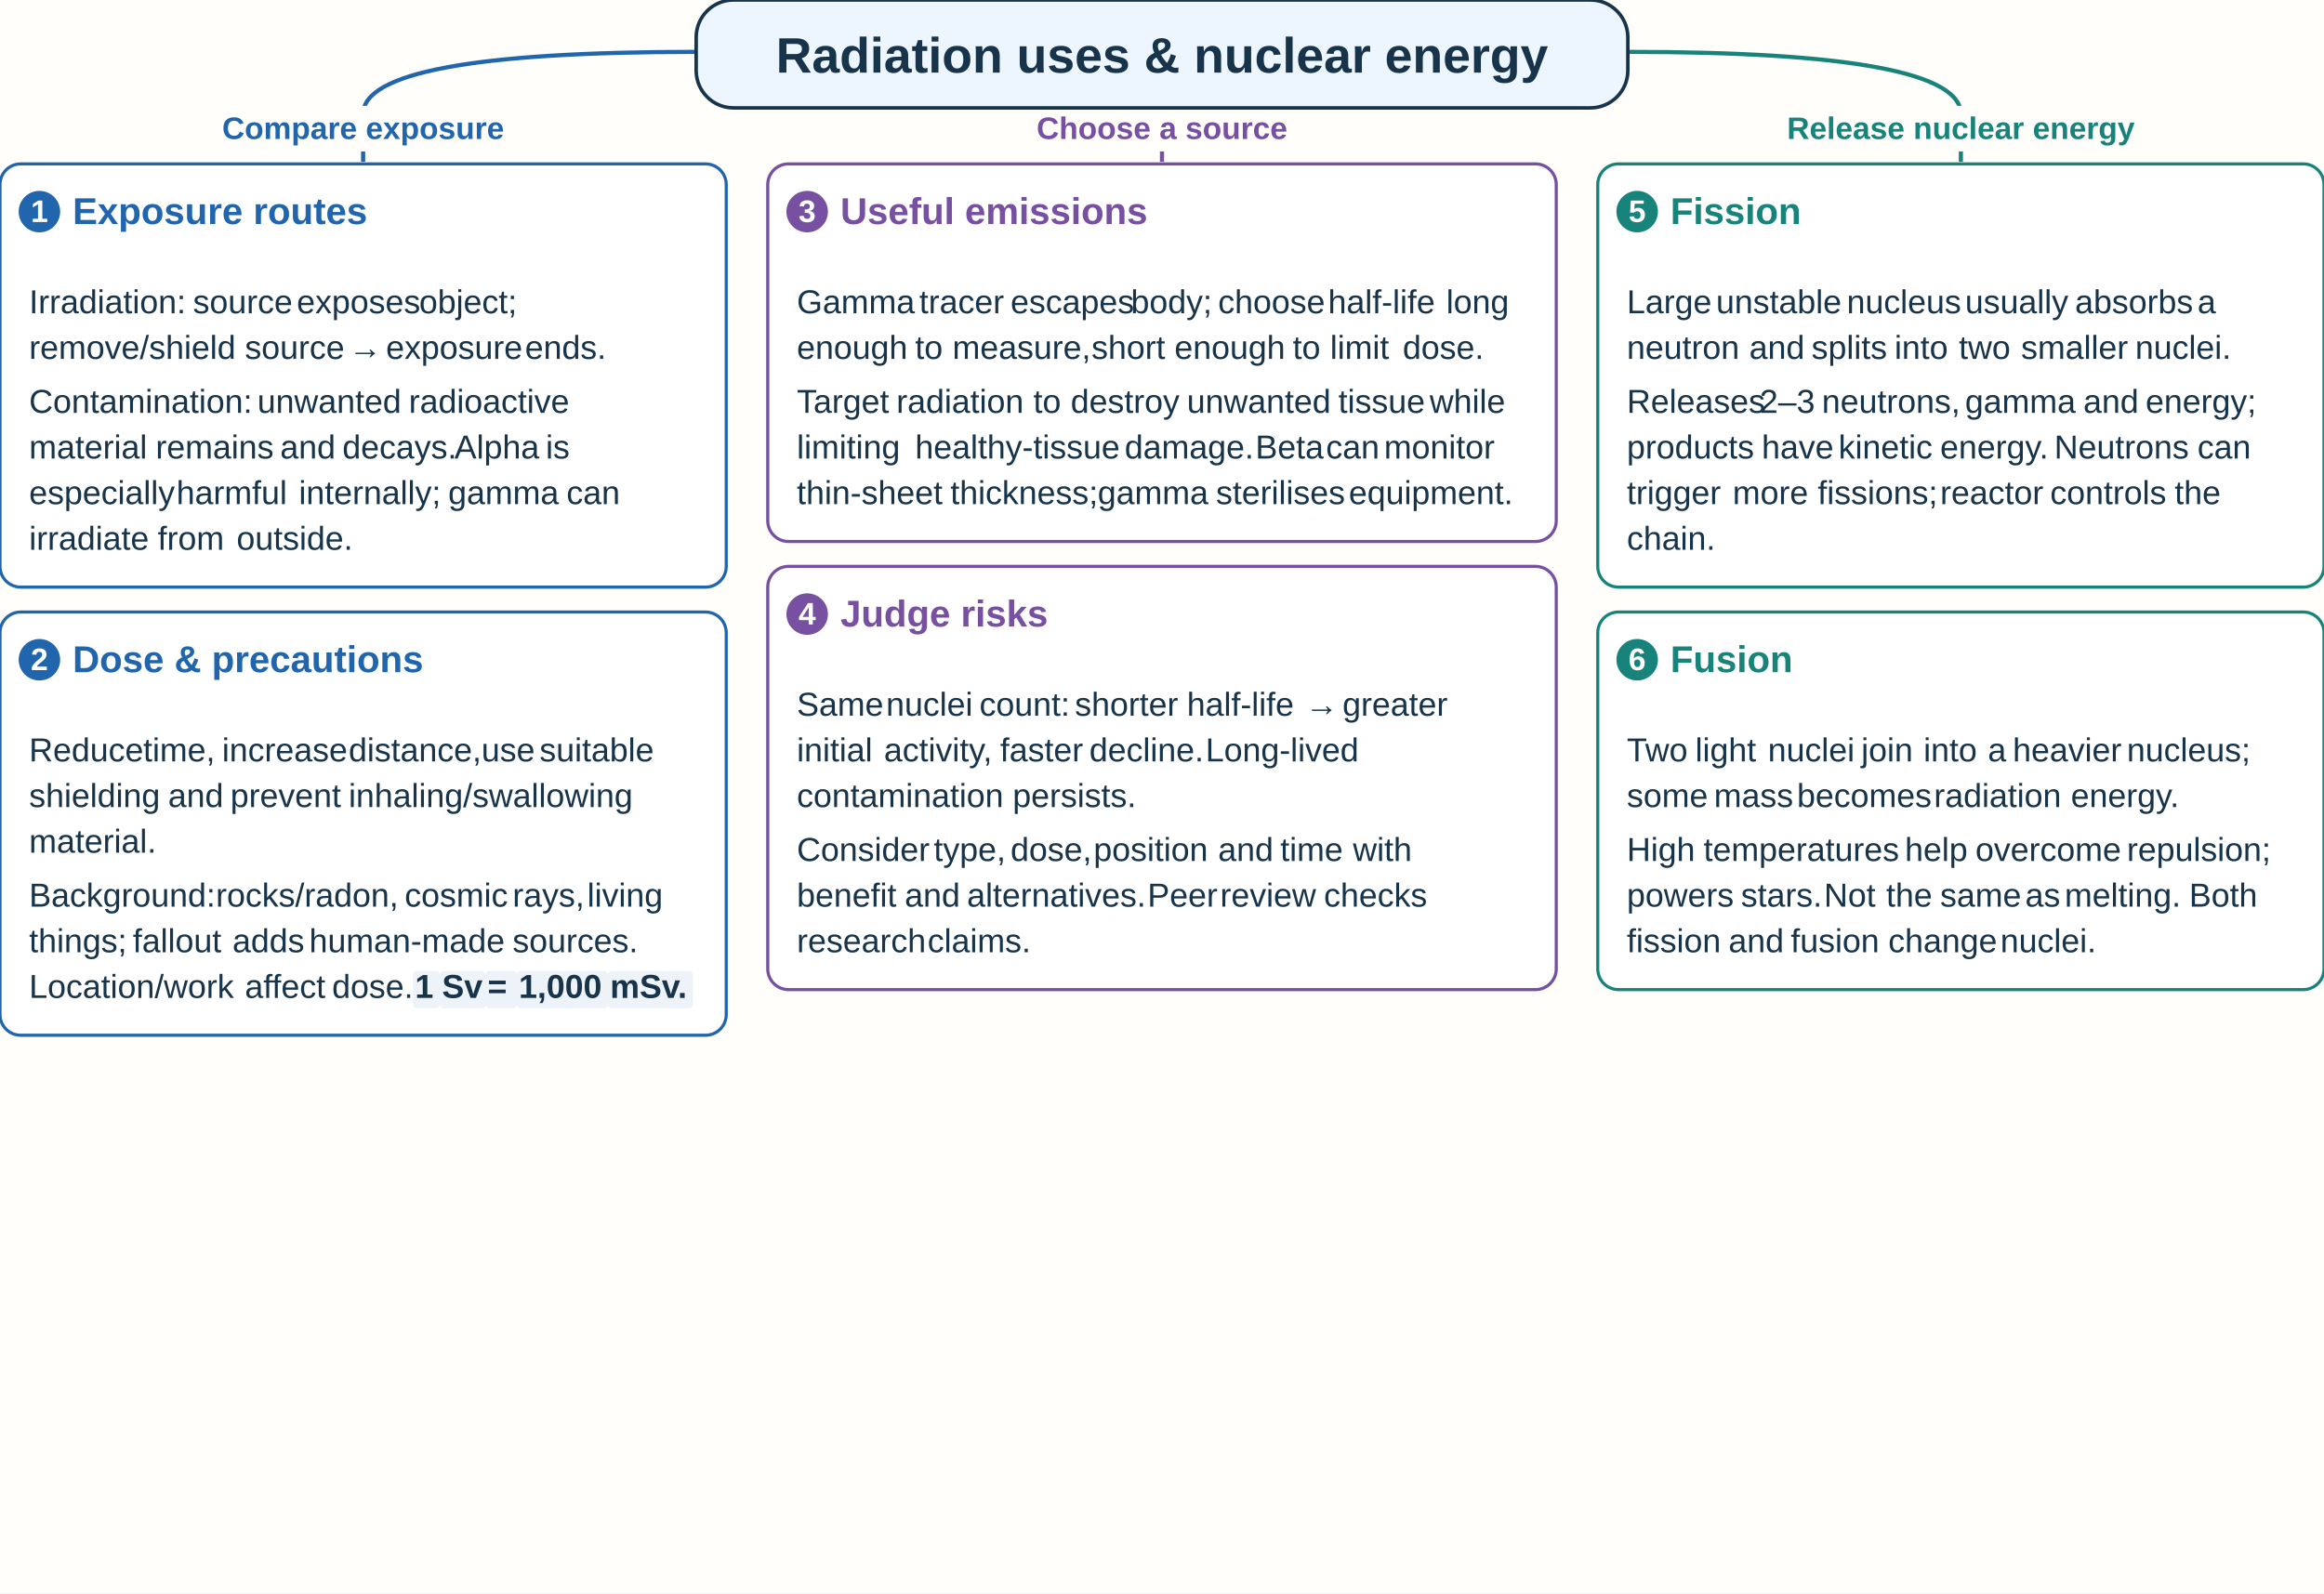
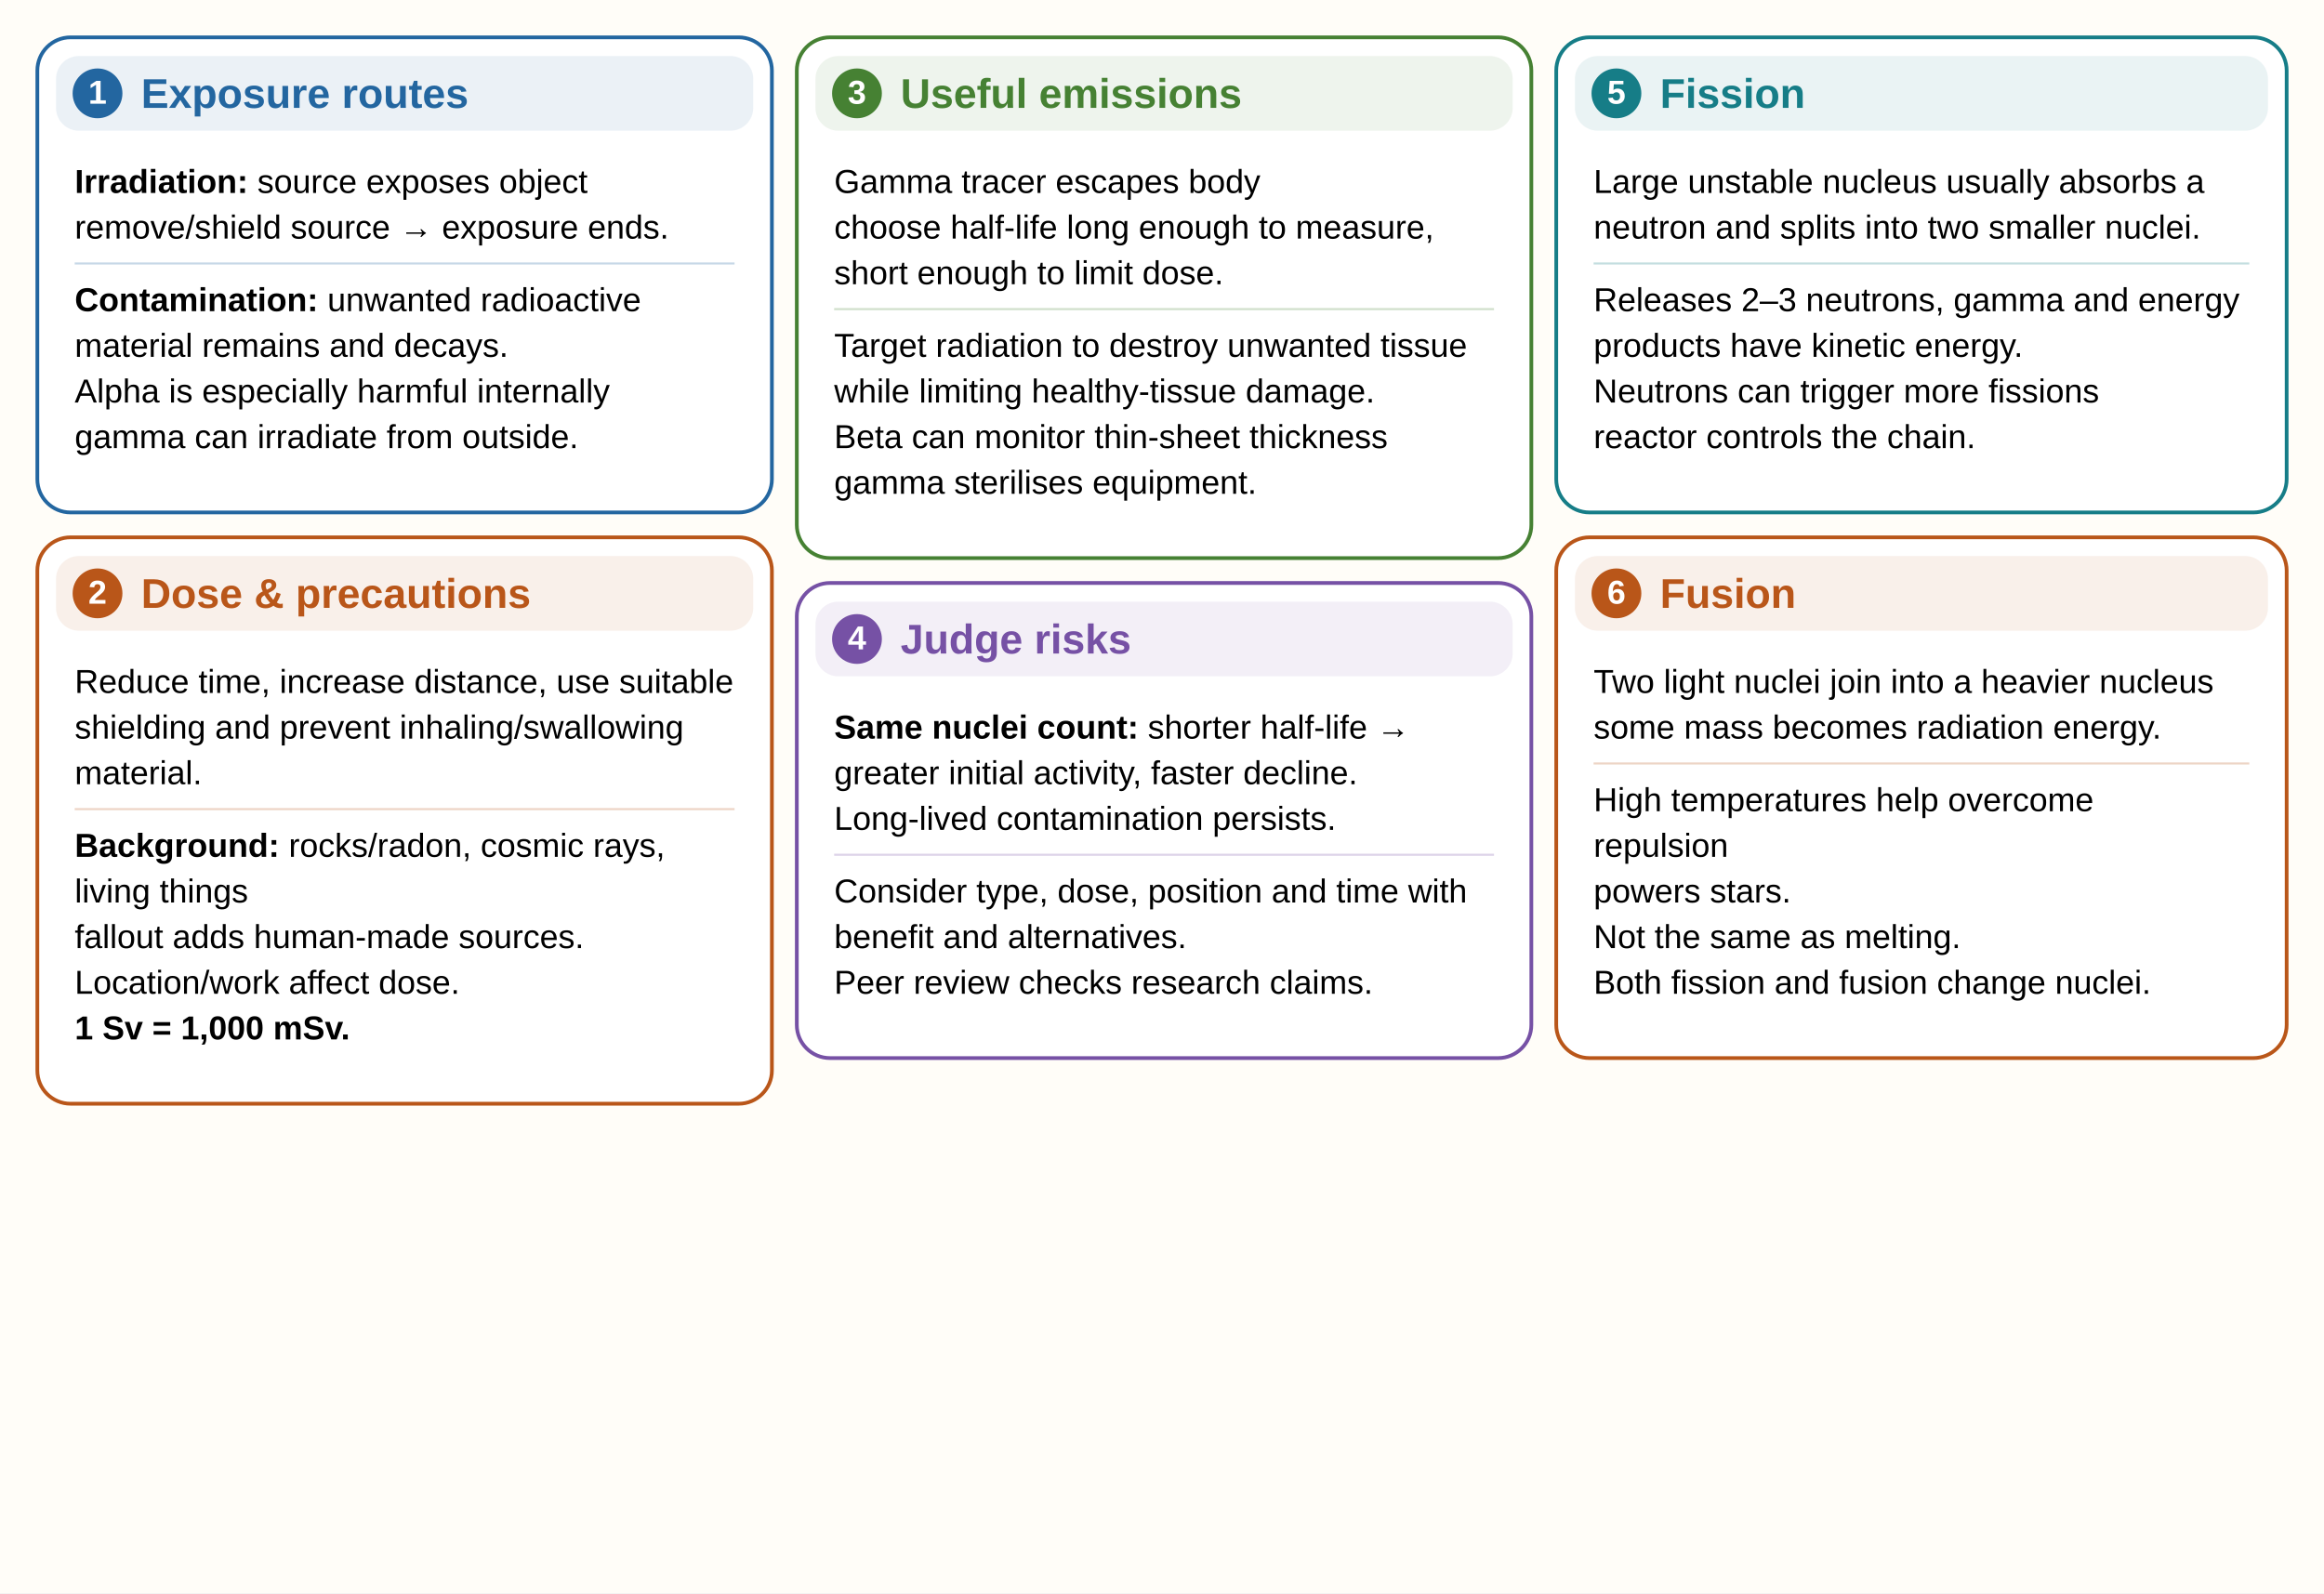
- <svg xmlns="http://www.w3.org/2000/svg" width="2400" height="1645.714" viewBox="0 0 1120 768" role="img" aria-labelledby="title description" data-print-width-mm="277" data-body-size="16">
+ <svg xmlns="http://www.w3.org/2000/svg" width="2400" height="1645.714" viewBox="0 0 1120 768" role="img" aria-labelledby="map-title map-description" data-print-width-mm="277" font-family="Segoe UI,Arial,sans-serif">
  <defs>
-     <radialGradient id="animalFill">
-       <stop stop-color="#fff5de" />
-       <stop offset="1" stop-color="#dceafd" />
-     </radialGradient>
-     <radialGradient id="nucleusFill">
-       <stop stop-color="#ddc7f4" />
-       <stop offset="1" stop-color="#9b79c2" />
-     </radialGradient>
-     <linearGradient id="leafFill" x2="0" y2="1">
-       <stop stop-color="#edf7b8" />
-       <stop offset="1" stop-color="#bfd882" />
-     </linearGradient>
+     <marker id="arrow-2366a0" viewBox="0 0 10 10" refX="9" refY="5" markerWidth="4" markerHeight="4" orient="auto-start-reverse">
+       <path d="M1 1L9 5L1 9" fill="none" stroke="#2366a0" stroke-width="2" stroke-linejoin="round" />
+     </marker>
+     <marker id="arrow-b95619" viewBox="0 0 10 10" refX="9" refY="5" markerWidth="4" markerHeight="4" orient="auto-start-reverse">
+       <path d="M1 1L9 5L1 9" fill="none" stroke="#b95619" stroke-width="2" stroke-linejoin="round" />
+     </marker>
+     <marker id="arrow-468133" viewBox="0 0 10 10" refX="9" refY="5" markerWidth="4" markerHeight="4" orient="auto-start-reverse">
+       <path d="M1 1L9 5L1 9" fill="none" stroke="#468133" stroke-width="2" stroke-linejoin="round" />
+     </marker>
+     <marker id="arrow-7651a5" viewBox="0 0 10 10" refX="9" refY="5" markerWidth="4" markerHeight="4" orient="auto-start-reverse">
+       <path d="M1 1L9 5L1 9" fill="none" stroke="#7651a5" stroke-width="2" stroke-linejoin="round" />
+     </marker>
+     <marker id="arrow-167d87" viewBox="0 0 10 10" refX="9" refY="5" markerWidth="4" markerHeight="4" orient="auto-start-reverse">
+       <path d="M1 1L9 5L1 9" fill="none" stroke="#167d87" stroke-width="2" stroke-linejoin="round" />
+     </marker>
+     <marker id="arrow-b95619" viewBox="0 0 10 10" refX="9" refY="5" markerWidth="4" markerHeight="4" orient="auto-start-reverse">
+       <path d="M1 1L9 5L1 9" fill="none" stroke="#b95619" stroke-width="2" stroke-linejoin="round" />
+     </marker>
  </defs>
-   <rect width="1120" height="768" fill="#fffefa" />
-   <g font-family="Segoe UI, Arial, sans-serif" fill="#18344a">
-     <path class="relationship-path" d="M335.5 25Q175.0 25 175.0 55V78" stroke="#2166ad" stroke-width="2" fill="none" />
-     <rect x="99.5" y="51" width="151.0" height="22" rx="5" fill="#fffefa" />
-     <text class="diagram-label" x="175.00" y="67.00" font-size="15" fill="#2166ad" font-weight="700" text-anchor="middle">Compare exposure</text>
-     <g class="map-section" id="section-1" data-source-panel="0" data-bounds="0,0,350,204" transform="translate(0 79)">
-       <rect width="350" height="204" rx="10" fill="white" stroke="#2166ad" stroke-width="1.5" />
-       <g class="section-heading">
-         <circle cx="19" cy="23" r="10" fill="#2166ad" />
-         <text class="" x="19.00" y="28.00" font-size="15" fill="white" font-weight="700" text-anchor="middle">1</text>
-         <text class="" x="35.00" y="29.00" font-size="18" fill="#2166ad" font-weight="700" text-anchor="start">Exposure routes</text>
-       </g>
-       <g class="section-body">
-         <text class="body-text" x="14.00" y="72.00" font-size="16" fill="#18344a" font-weight="400" text-anchor="start">Irradiation:</text>
-         <text class="body-text" x="93.00" y="72.00" font-size="16" fill="#18344a" font-weight="400" text-anchor="start">source</text>
-         <text class="body-text" x="143.00" y="72.00" font-size="16" fill="#18344a" font-weight="400" text-anchor="start">exposes</text>
-         <text class="body-text" x="202.00" y="72.00" font-size="16" fill="#18344a" font-weight="400" text-anchor="start">object;</text>
-         <text class="body-text" x="14.00" y="94.00" font-size="16" fill="#18344a" font-weight="400" text-anchor="start">remove/shield</text>
-         <text class="body-text" x="118.00" y="94.00" font-size="16" fill="#18344a" font-weight="400" text-anchor="start">source</text>
-         <text class="body-text" x="168.00" y="94.00" font-size="16" fill="#18344a" font-weight="400" text-anchor="start">→</text>
-         <text class="body-text" x="186.00" y="94.00" font-size="16" fill="#18344a" font-weight="400" text-anchor="start">exposure</text>
-         <text class="body-text" x="253.00" y="94.00" font-size="16" fill="#18344a" font-weight="400" text-anchor="start">ends.</text>
-         <text class="body-text" x="14.00" y="120.00" font-size="16" fill="#18344a" font-weight="400" text-anchor="start">Contamination:</text>
-         <text class="body-text" x="124.00" y="120.00" font-size="16" fill="#18344a" font-weight="400" text-anchor="start">unwanted</text>
-         <text class="body-text" x="197.00" y="120.00" font-size="16" fill="#18344a" font-weight="400" text-anchor="start">radioactive</text>
-         <text class="body-text" x="14.00" y="142.00" font-size="16" fill="#18344a" font-weight="400" text-anchor="start">material</text>
-         <text class="body-text" x="75.00" y="142.00" font-size="16" fill="#18344a" font-weight="400" text-anchor="start">remains</text>
-         <text class="body-text" x="135.00" y="142.00" font-size="16" fill="#18344a" font-weight="400" text-anchor="start">and</text>
-         <text class="body-text" x="165.00" y="142.00" font-size="16" fill="#18344a" font-weight="400" text-anchor="start">decays.</text>
-         <text class="body-text" x="219.00" y="142.00" font-size="16" fill="#18344a" font-weight="400" text-anchor="start">Alpha</text>
-         <text class="body-text" x="263.00" y="142.00" font-size="16" fill="#18344a" font-weight="400" text-anchor="start">is</text>
-         <text class="body-text" x="14.00" y="164.00" font-size="16" fill="#18344a" font-weight="400" text-anchor="start">especially</text>
-         <text class="body-text" x="85.00" y="164.00" font-size="16" fill="#18344a" font-weight="400" text-anchor="start">harmful</text>
-         <text class="body-text" x="144.00" y="164.00" font-size="16" fill="#18344a" font-weight="400" text-anchor="start">internally;</text>
-         <text class="body-text" x="216.00" y="164.00" font-size="16" fill="#18344a" font-weight="400" text-anchor="start">gamma</text>
-         <text class="body-text" x="273.00" y="164.00" font-size="16" fill="#18344a" font-weight="400" text-anchor="start">can</text>
-         <text class="body-text" x="14.00" y="186.00" font-size="16" fill="#18344a" font-weight="400" text-anchor="start">irradiate</text>
-         <text class="body-text" x="76.00" y="186.00" font-size="16" fill="#18344a" font-weight="400" text-anchor="start">from</text>
-         <text class="body-text" x="114.00" y="186.00" font-size="16" fill="#18344a" font-weight="400" text-anchor="start">outside.</text>
-       </g>
+   <rect width="1120" height="768" fill="#fffdf8" />
+   <g class="map-section" id="section-1" data-source-panel="0" data-bounds="0,0,354,229" transform="translate(18 18)">
+     <rect width="354" height="229" rx="16" fill="white" stroke="#2366a0" stroke-width="1.8" />
+     <g class="section-heading">
+       <rect x="9" y="9" width="336" height="36" rx="11" fill="#2366a0" opacity=".09" />
+       <circle cx="29" cy="27" r="12" fill="#2366a0" />
+       <text class="diagram-label" x="29" y="32" font-size="16" fill="white" font-weight="700" text-anchor="middle">1</text>
+       <text class="panel-title" x="50" y="34" font-size="20" fill="#2366a0" font-weight="700" text-anchor="start">Exposure routes</text>
    </g>
-     <g class="map-section" id="section-2" data-source-panel="1" data-bounds="0,0,350,204" transform="translate(0 295)">
-       <rect width="350" height="204" rx="10" fill="white" stroke="#2166ad" stroke-width="1.5" />
-       <g class="section-heading">
-         <circle cx="19" cy="23" r="10" fill="#2166ad" />
-         <text class="" x="19.00" y="28.00" font-size="15" fill="white" font-weight="700" text-anchor="middle">2</text>
-         <text class="" x="35.00" y="29.00" font-size="18" fill="#2166ad" font-weight="700" text-anchor="start">Dose &amp; precautions</text>
-       </g>
-       <g class="section-body">
-         <text class="body-text" x="14.00" y="72.00" font-size="16" fill="#18344a" font-weight="400" text-anchor="start">Reduce</text>
-         <text class="body-text" x="69.00" y="72.00" font-size="16" fill="#18344a" font-weight="400" text-anchor="start">time,</text>
-         <text class="body-text" x="107.00" y="72.00" font-size="16" fill="#18344a" font-weight="400" text-anchor="start">increase</text>
-         <text class="body-text" x="168.00" y="72.00" font-size="16" fill="#18344a" font-weight="400" text-anchor="start">distance,</text>
-         <text class="body-text" x="232.00" y="72.00" font-size="16" fill="#18344a" font-weight="400" text-anchor="start">use</text>
-         <text class="body-text" x="260.00" y="72.00" font-size="16" fill="#18344a" font-weight="400" text-anchor="start">suitable</text>
-         <text class="body-text" x="14.00" y="94.00" font-size="16" fill="#18344a" font-weight="400" text-anchor="start">shielding</text>
-         <text class="body-text" x="81.00" y="94.00" font-size="16" fill="#18344a" font-weight="400" text-anchor="start">and</text>
-         <text class="body-text" x="111.00" y="94.00" font-size="16" fill="#18344a" font-weight="400" text-anchor="start">prevent</text>
-         <text class="body-text" x="168.00" y="94.00" font-size="16" fill="#18344a" font-weight="400" text-anchor="start">inhaling/swallowing</text>
-         <text class="body-text" x="14.00" y="116.00" font-size="16" fill="#18344a" font-weight="400" text-anchor="start">material.</text>
-         <text class="body-text" x="14.00" y="142.00" font-size="16" fill="#18344a" font-weight="400" text-anchor="start">Background:</text>
-         <text class="body-text" x="104.00" y="142.00" font-size="16" fill="#18344a" font-weight="400" text-anchor="start">rocks/radon,</text>
-         <text class="body-text" x="195.00" y="142.00" font-size="16" fill="#18344a" font-weight="400" text-anchor="start">cosmic</text>
-         <text class="body-text" x="247.00" y="142.00" font-size="16" fill="#18344a" font-weight="400" text-anchor="start">rays,</text>
-         <text class="body-text" x="283.00" y="142.00" font-size="16" fill="#18344a" font-weight="400" text-anchor="start">living</text>
-         <text class="body-text" x="14.00" y="164.00" font-size="16" fill="#18344a" font-weight="400" text-anchor="start">things;</text>
-         <text class="body-text" x="64.00" y="164.00" font-size="16" fill="#18344a" font-weight="400" text-anchor="start">fallout</text>
-         <text class="body-text" x="112.00" y="164.00" font-size="16" fill="#18344a" font-weight="400" text-anchor="start">adds</text>
-         <text class="body-text" x="149.00" y="164.00" font-size="16" fill="#18344a" font-weight="400" text-anchor="start">human-made</text>
-         <text class="body-text" x="247.00" y="164.00" font-size="16" fill="#18344a" font-weight="400" text-anchor="start">sources.</text>
-         <text class="body-text" x="14.00" y="186.00" font-size="16" fill="#18344a" font-weight="400" text-anchor="start">Location/work</text>
-         <text class="body-text" x="118.00" y="186.00" font-size="16" fill="#18344a" font-weight="400" text-anchor="start">affect</text>
-         <text class="body-text" x="160.00" y="186.00" font-size="16" fill="#18344a" font-weight="400" text-anchor="start">dose.</text>
-         <rect x="199.00" y="173.00" width="13.00" height="18" rx="2" fill="#2166ad" opacity=".08" />
-         <text class="body-text" x="200.00" y="186.00" font-size="16" fill="#18344a" font-weight="700" text-anchor="start">1</text>
-         <rect x="212.00" y="173.00" width="22.00" height="18" rx="2" fill="#2166ad" opacity=".08" />
-         <text class="body-text" x="213.00" y="186.00" font-size="16" fill="#18344a" font-weight="700" text-anchor="start">Sv</text>
-         <rect x="234.00" y="173.00" width="15.00" height="18" rx="2" fill="#2166ad" opacity=".08" />
-         <text class="body-text" x="235.00" y="186.00" font-size="16" fill="#18344a" font-weight="700" text-anchor="start">=</text>
-         <rect x="249.00" y="173.00" width="44.00" height="18" rx="2" fill="#2166ad" opacity=".08" />
-         <text class="body-text" x="250.00" y="186.00" font-size="16" fill="#18344a" font-weight="700" text-anchor="start">1,000</text>
-         <rect x="293.00" y="173.00" width="40.98" height="18" rx="2" fill="#2166ad" opacity=".08" />
-         <text class="body-text" x="294.00" y="186.00" font-size="16" fill="#18344a" font-weight="700" text-anchor="start">mSv.</text>
-       </g>
+     <g class="section-body">
+       <text class="body-text" x="18" y="75" font-size="16" fill="#000000" font-weight="400" text-anchor="start">
+         <tspan font-weight="700">Irradiation:</tspan> source exposes object</text>
+       <text class="body-text" x="18" y="97" font-size="16" fill="#000000" font-weight="400" text-anchor="start">remove/shield source → exposure ends.</text>
+       <path class="section-divider" d="M18 109H336" stroke="#2366a0" stroke-opacity=".25" stroke-width="1" fill="none" />
+       <text class="body-text" x="18" y="132" font-size="16" fill="#000000" font-weight="400" text-anchor="start">
+         <tspan font-weight="700">Contamination:</tspan> unwanted radioactive</text>
+       <text class="body-text" x="18" y="154" font-size="16" fill="#000000" font-weight="400" text-anchor="start">material remains and decays.</text>
+       <text class="body-text" x="18" y="176" font-size="16" fill="#000000" font-weight="400" text-anchor="start">Alpha is especially harmful internally</text>
+       <text class="body-text" x="18" y="198" font-size="16" fill="#000000" font-weight="400" text-anchor="start">gamma can irradiate from outside.</text>
    </g>
-     <path class="relationship-path" d="M560 52Q560.0 55 560.0 55V78" stroke="#7750a1" stroke-width="2" fill="none" />
-     <rect x="493.5" y="51" width="133.0" height="22" rx="5" fill="#fffefa" />
-     <text class="diagram-label" x="560.00" y="67.00" font-size="15" fill="#7750a1" font-weight="700" text-anchor="middle">Choose a source</text>
-     <g class="map-section" id="section-3" data-source-panel="2" data-bounds="0,0,380,182" transform="translate(370 79)">
-       <rect width="380" height="182" rx="10" fill="white" stroke="#7750a1" stroke-width="1.5" />
-       <g class="section-heading">
-         <circle cx="19" cy="23" r="10" fill="#7750a1" />
-         <text class="" x="19.00" y="28.00" font-size="15" fill="white" font-weight="700" text-anchor="middle">3</text>
-         <text class="" x="35.00" y="29.00" font-size="18" fill="#7750a1" font-weight="700" text-anchor="start">Useful emissions</text>
-       </g>
-       <g class="section-body">
-         <text class="body-text" x="14.00" y="72.00" font-size="16" fill="#18344a" font-weight="400" text-anchor="start">Gamma</text>
-         <text class="body-text" x="73.00" y="72.00" font-size="16" fill="#18344a" font-weight="400" text-anchor="start">tracer</text>
-         <text class="body-text" x="117.00" y="72.00" font-size="16" fill="#18344a" font-weight="400" text-anchor="start">escapes</text>
-         <text class="body-text" x="175.00" y="72.00" font-size="16" fill="#18344a" font-weight="400" text-anchor="start">body;</text>
-         <text class="body-text" x="217.00" y="72.00" font-size="16" fill="#18344a" font-weight="400" text-anchor="start">choose</text>
-         <text class="body-text" x="270.00" y="72.00" font-size="16" fill="#18344a" font-weight="400" text-anchor="start">half-life</text>
-         <text class="body-text" x="326.98" y="72.00" font-size="16" fill="#18344a" font-weight="400" text-anchor="start">long</text>
-         <text class="body-text" x="14.00" y="94.00" font-size="16" fill="#18344a" font-weight="400" text-anchor="start">enough</text>
-         <text class="body-text" x="71.00" y="94.00" font-size="16" fill="#18344a" font-weight="400" text-anchor="start">to</text>
-         <text class="body-text" x="89.00" y="94.00" font-size="16" fill="#18344a" font-weight="400" text-anchor="start">measure,</text>
-         <text class="body-text" x="156.00" y="94.00" font-size="16" fill="#18344a" font-weight="400" text-anchor="start">short</text>
-         <text class="body-text" x="196.00" y="94.00" font-size="16" fill="#18344a" font-weight="400" text-anchor="start">enough</text>
-         <text class="body-text" x="253.00" y="94.00" font-size="16" fill="#18344a" font-weight="400" text-anchor="start">to</text>
-         <text class="body-text" x="271.00" y="94.00" font-size="16" fill="#18344a" font-weight="400" text-anchor="start">limit</text>
-         <text class="body-text" x="306.00" y="94.00" font-size="16" fill="#18344a" font-weight="400" text-anchor="start">dose.</text>
-         <text class="body-text" x="14.00" y="120.00" font-size="16" fill="#18344a" font-weight="400" text-anchor="start">Target</text>
-         <text class="body-text" x="61.98" y="120.00" font-size="16" fill="#18344a" font-weight="400" text-anchor="start">radiation</text>
-         <text class="body-text" x="127.98" y="120.00" font-size="16" fill="#18344a" font-weight="400" text-anchor="start">to</text>
-         <text class="body-text" x="145.98" y="120.00" font-size="16" fill="#18344a" font-weight="400" text-anchor="start">destroy</text>
-         <text class="body-text" x="201.98" y="120.00" font-size="16" fill="#18344a" font-weight="400" text-anchor="start">unwanted</text>
-         <text class="body-text" x="274.98" y="120.00" font-size="16" fill="#18344a" font-weight="400" text-anchor="start">tissue</text>
-         <text class="body-text" x="318.98" y="120.00" font-size="16" fill="#18344a" font-weight="400" text-anchor="start">while</text>
-         <text class="body-text" x="14.00" y="142.00" font-size="16" fill="#18344a" font-weight="400" text-anchor="start">limiting</text>
-         <text class="body-text" x="71.00" y="142.00" font-size="16" fill="#18344a" font-weight="400" text-anchor="start">healthy-tissue</text>
-         <text class="body-text" x="172.00" y="142.00" font-size="16" fill="#18344a" font-weight="400" text-anchor="start">damage.</text>
-         <text class="body-text" x="235.00" y="142.00" font-size="16" fill="#18344a" font-weight="400" text-anchor="start">Beta</text>
-         <text class="body-text" x="269.00" y="142.00" font-size="16" fill="#18344a" font-weight="400" text-anchor="start">can</text>
-         <text class="body-text" x="297.00" y="142.00" font-size="16" fill="#18344a" font-weight="400" text-anchor="start">monitor</text>
-         <text class="body-text" x="14.00" y="164.00" font-size="16" fill="#18344a" font-weight="400" text-anchor="start">thin-sheet</text>
-         <text class="body-text" x="88.00" y="164.00" font-size="16" fill="#18344a" font-weight="400" text-anchor="start">thickness;</text>
-         <text class="body-text" x="159.00" y="164.00" font-size="16" fill="#18344a" font-weight="400" text-anchor="start">gamma</text>
-         <text class="body-text" x="216.00" y="164.00" font-size="16" fill="#18344a" font-weight="400" text-anchor="start">sterilises</text>
-         <text class="body-text" x="280.00" y="164.00" font-size="16" fill="#18344a" font-weight="400" text-anchor="start">equipment.</text>
-       </g>
+   </g>
+   <g class="map-section" id="section-2" data-source-panel="1" data-bounds="0,0,354,273" transform="translate(18 259)">
+     <rect width="354" height="273" rx="16" fill="white" stroke="#b95619" stroke-width="1.8" />
+     <g class="section-heading">
+       <rect x="9" y="9" width="336" height="36" rx="11" fill="#b95619" opacity=".09" />
+       <circle cx="29" cy="27" r="12" fill="#b95619" />
+       <text class="diagram-label" x="29" y="32" font-size="16" fill="white" font-weight="700" text-anchor="middle">2</text>
+       <text class="panel-title" x="50" y="34" font-size="20" fill="#b95619" font-weight="700" text-anchor="start">Dose &amp; precautions</text>
    </g>
-     <g class="map-section" id="section-4" data-source-panel="3" data-bounds="0,0,380,204" transform="translate(370 273)">
-       <rect width="380" height="204" rx="10" fill="white" stroke="#7750a1" stroke-width="1.5" />
-       <g class="section-heading">
-         <circle cx="19" cy="23" r="10" fill="#7750a1" />
-         <text class="" x="19.00" y="28.00" font-size="15" fill="white" font-weight="700" text-anchor="middle">4</text>
-         <text class="" x="35.00" y="29.00" font-size="18" fill="#7750a1" font-weight="700" text-anchor="start">Judge risks</text>
-       </g>
-       <g class="section-body">
-         <text class="body-text" x="14.00" y="72.00" font-size="16" fill="#18344a" font-weight="400" text-anchor="start">Same</text>
-         <text class="body-text" x="57.00" y="72.00" font-size="16" fill="#18344a" font-weight="400" text-anchor="start">nuclei</text>
-         <text class="body-text" x="102.00" y="72.00" font-size="16" fill="#18344a" font-weight="400" text-anchor="start">count:</text>
-         <text class="body-text" x="148.00" y="72.00" font-size="16" fill="#18344a" font-weight="400" text-anchor="start">shorter</text>
-         <text class="body-text" x="202.00" y="72.00" font-size="16" fill="#18344a" font-weight="400" text-anchor="start">half-life</text>
-         <text class="body-text" x="258.98" y="72.00" font-size="16" fill="#18344a" font-weight="400" text-anchor="start">→</text>
-         <text class="body-text" x="276.98" y="72.00" font-size="16" fill="#18344a" font-weight="400" text-anchor="start">greater</text>
-         <text class="body-text" x="14.00" y="94.00" font-size="16" fill="#18344a" font-weight="400" text-anchor="start">initial</text>
-         <text class="body-text" x="56.00" y="94.00" font-size="16" fill="#18344a" font-weight="400" text-anchor="start">activity,</text>
-         <text class="body-text" x="111.98" y="94.00" font-size="16" fill="#18344a" font-weight="400" text-anchor="start">faster</text>
-         <text class="body-text" x="154.98" y="94.00" font-size="16" fill="#18344a" font-weight="400" text-anchor="start">decline.</text>
-         <text class="body-text" x="210.98" y="94.00" font-size="16" fill="#18344a" font-weight="400" text-anchor="start">Long-lived</text>
-         <text class="body-text" x="14.00" y="116.00" font-size="16" fill="#18344a" font-weight="400" text-anchor="start">contamination</text>
-         <text class="body-text" x="118.00" y="116.00" font-size="16" fill="#18344a" font-weight="400" text-anchor="start">persists.</text>
-         <text class="body-text" x="14.00" y="142.00" font-size="16" fill="#18344a" font-weight="400" text-anchor="start">Consider</text>
-         <text class="body-text" x="80.00" y="142.00" font-size="16" fill="#18344a" font-weight="400" text-anchor="start">type,</text>
-         <text class="body-text" x="117.00" y="142.00" font-size="16" fill="#18344a" font-weight="400" text-anchor="start">dose,</text>
-         <text class="body-text" x="157.00" y="142.00" font-size="16" fill="#18344a" font-weight="400" text-anchor="start">position</text>
-         <text class="body-text" x="217.00" y="142.00" font-size="16" fill="#18344a" font-weight="400" text-anchor="start">and</text>
-         <text class="body-text" x="247.00" y="142.00" font-size="16" fill="#18344a" font-weight="400" text-anchor="start">time</text>
-         <text class="body-text" x="282.00" y="142.00" font-size="16" fill="#18344a" font-weight="400" text-anchor="start">with</text>
-         <text class="body-text" x="14.00" y="164.00" font-size="16" fill="#18344a" font-weight="400" text-anchor="start">benefit</text>
-         <text class="body-text" x="66.00" y="164.00" font-size="16" fill="#18344a" font-weight="400" text-anchor="start">and</text>
-         <text class="body-text" x="96.00" y="164.00" font-size="16" fill="#18344a" font-weight="400" text-anchor="start">alternatives.</text>
-         <text class="body-text" x="183.00" y="164.00" font-size="16" fill="#18344a" font-weight="400" text-anchor="start">Peer</text>
-         <text class="body-text" x="218.00" y="164.00" font-size="16" fill="#18344a" font-weight="400" text-anchor="start">review</text>
-         <text class="body-text" x="268.00" y="164.00" font-size="16" fill="#18344a" font-weight="400" text-anchor="start">checks</text>
-         <text class="body-text" x="14.00" y="186.00" font-size="16" fill="#18344a" font-weight="400" text-anchor="start">research</text>
-         <text class="body-text" x="77.00" y="186.00" font-size="16" fill="#18344a" font-weight="400" text-anchor="start">claims.</text>
-       </g>
+     <g class="section-body">
+       <text class="body-text" x="18" y="75" font-size="16" fill="#000000" font-weight="400" text-anchor="start">Reduce time, increase distance, use suitable</text>
+       <text class="body-text" x="18" y="97" font-size="16" fill="#000000" font-weight="400" text-anchor="start">shielding and prevent inhaling/swallowing</text>
+       <text class="body-text" x="18" y="119" font-size="16" fill="#000000" font-weight="400" text-anchor="start">material.</text>
+       <path class="section-divider" d="M18 131H336" stroke="#b95619" stroke-opacity=".25" stroke-width="1" fill="none" />
+       <text class="body-text" x="18" y="154" font-size="16" fill="#000000" font-weight="400" text-anchor="start">
+         <tspan font-weight="700">Background:</tspan> rocks/radon, cosmic rays,</text>
+       <text class="body-text" x="18" y="176" font-size="16" fill="#000000" font-weight="400" text-anchor="start">living things</text>
+       <text class="body-text" x="18" y="198" font-size="16" fill="#000000" font-weight="400" text-anchor="start">fallout adds human-made sources.</text>
+       <text class="body-text" x="18" y="220" font-size="16" fill="#000000" font-weight="400" text-anchor="start">Location/work affect dose.</text>
+       <text class="body-text" x="18" y="242" font-size="16" fill="#000000" font-weight="400" text-anchor="start">
+         <tspan font-weight="700">1</tspan>
+         <tspan font-weight="700">Sv</tspan>
+         <tspan font-weight="700">=</tspan>
+         <tspan font-weight="700">1,000</tspan>
+         <tspan font-weight="700">mSv.</tspan>
+       </text>
    </g>
-     <path class="relationship-path" d="M784.5 25Q945.0 25 945.0 55V78" stroke="#18837b" stroke-width="2" fill="none" />
-     <rect x="855.0" y="51" width="180.0" height="22" rx="5" fill="#fffefa" />
-     <text class="diagram-label" x="945.00" y="67.00" font-size="15" fill="#18837b" font-weight="700" text-anchor="middle">Release nuclear energy</text>
-     <g class="map-section" id="section-5" data-source-panel="4" data-bounds="0,0,350,204" transform="translate(770 79)">
-       <rect width="350" height="204" rx="10" fill="white" stroke="#18837b" stroke-width="1.5" />
-       <g class="section-heading">
-         <circle cx="19" cy="23" r="10" fill="#18837b" />
-         <text class="" x="19.00" y="28.00" font-size="15" fill="white" font-weight="700" text-anchor="middle">5</text>
-         <text class="" x="35.00" y="29.00" font-size="18" fill="#18837b" font-weight="700" text-anchor="start">Fission</text>
-       </g>
-       <g class="section-body">
-         <text class="body-text" x="14.00" y="72.00" font-size="16" fill="#18344a" font-weight="400" text-anchor="start">Large</text>
-         <text class="body-text" x="57.00" y="72.00" font-size="16" fill="#18344a" font-weight="400" text-anchor="start">unstable</text>
-         <text class="body-text" x="120.00" y="72.00" font-size="16" fill="#18344a" font-weight="400" text-anchor="start">nucleus</text>
-         <text class="body-text" x="177.00" y="72.00" font-size="16" fill="#18344a" font-weight="400" text-anchor="start">usually</text>
-         <text class="body-text" x="230.00" y="72.00" font-size="16" fill="#18344a" font-weight="400" text-anchor="start">absorbs</text>
-         <text class="body-text" x="289.00" y="72.00" font-size="16" fill="#18344a" font-weight="400" text-anchor="start">a</text>
-         <text class="body-text" x="14.00" y="94.00" font-size="16" fill="#18344a" font-weight="400" text-anchor="start">neutron</text>
-         <text class="body-text" x="73.00" y="94.00" font-size="16" fill="#18344a" font-weight="400" text-anchor="start">and</text>
-         <text class="body-text" x="103.00" y="94.00" font-size="16" fill="#18344a" font-weight="400" text-anchor="start">splits</text>
-         <text class="body-text" x="143.00" y="94.00" font-size="16" fill="#18344a" font-weight="400" text-anchor="start">into</text>
-         <text class="body-text" x="174.00" y="94.00" font-size="16" fill="#18344a" font-weight="400" text-anchor="start">two</text>
-         <text class="body-text" x="204.00" y="94.00" font-size="16" fill="#18344a" font-weight="400" text-anchor="start">smaller</text>
-         <text class="body-text" x="259.00" y="94.00" font-size="16" fill="#18344a" font-weight="400" text-anchor="start">nuclei.</text>
-         <text class="body-text" x="14.00" y="120.00" font-size="16" fill="#18344a" font-weight="400" text-anchor="start">Releases</text>
-         <text class="body-text" x="78.00" y="120.00" font-size="16" fill="#18344a" font-weight="400" text-anchor="start">2–3</text>
-         <text class="body-text" x="108.00" y="120.00" font-size="16" fill="#18344a" font-weight="400" text-anchor="start">neutrons,</text>
-         <text class="body-text" x="177.00" y="120.00" font-size="16" fill="#18344a" font-weight="400" text-anchor="start">gamma</text>
-         <text class="body-text" x="234.00" y="120.00" font-size="16" fill="#18344a" font-weight="400" text-anchor="start">and</text>
-         <text class="body-text" x="264.00" y="120.00" font-size="16" fill="#18344a" font-weight="400" text-anchor="start">energy;</text>
-         <text class="body-text" x="14.00" y="142.00" font-size="16" fill="#18344a" font-weight="400" text-anchor="start">products</text>
-         <text class="body-text" x="79.00" y="142.00" font-size="16" fill="#18344a" font-weight="400" text-anchor="start">have</text>
-         <text class="body-text" x="116.00" y="142.00" font-size="16" fill="#18344a" font-weight="400" text-anchor="start">kinetic</text>
-         <text class="body-text" x="165.00" y="142.00" font-size="16" fill="#18344a" font-weight="400" text-anchor="start">energy.</text>
-         <text class="body-text" x="219.98" y="142.00" font-size="16" fill="#18344a" font-weight="400" text-anchor="start">Neutrons</text>
-         <text class="body-text" x="288.98" y="142.00" font-size="16" fill="#18344a" font-weight="400" text-anchor="start">can</text>
-         <text class="body-text" x="14.00" y="164.00" font-size="16" fill="#18344a" font-weight="400" text-anchor="start">trigger</text>
-         <text class="body-text" x="65.00" y="164.00" font-size="16" fill="#18344a" font-weight="400" text-anchor="start">more</text>
-         <text class="body-text" x="106.00" y="164.00" font-size="16" fill="#18344a" font-weight="400" text-anchor="start">fissions;</text>
-         <text class="body-text" x="165.00" y="164.00" font-size="16" fill="#18344a" font-weight="400" text-anchor="start">reactor</text>
-         <text class="body-text" x="218.00" y="164.00" font-size="16" fill="#18344a" font-weight="400" text-anchor="start">controls</text>
-         <text class="body-text" x="278.00" y="164.00" font-size="16" fill="#18344a" font-weight="400" text-anchor="start">the</text>
-         <text class="body-text" x="14.00" y="186.00" font-size="16" fill="#18344a" font-weight="400" text-anchor="start">chain.</text>
-       </g>
+   </g>
+   <g class="map-section" id="section-3" data-source-panel="2" data-bounds="0,0,354,251" transform="translate(384 18)">
+     <rect width="354" height="251" rx="16" fill="white" stroke="#468133" stroke-width="1.8" />
+     <g class="section-heading">
+       <rect x="9" y="9" width="336" height="36" rx="11" fill="#468133" opacity=".09" />
+       <circle cx="29" cy="27" r="12" fill="#468133" />
+       <text class="diagram-label" x="29" y="32" font-size="16" fill="white" font-weight="700" text-anchor="middle">3</text>
+       <text class="panel-title" x="50" y="34" font-size="20" fill="#468133" font-weight="700" text-anchor="start">Useful emissions</text>
    </g>
-     <g class="map-section" id="section-6" data-source-panel="5" data-bounds="0,0,350,182" transform="translate(770 295)">
-       <rect width="350" height="182" rx="10" fill="white" stroke="#18837b" stroke-width="1.5" />
-       <g class="section-heading">
-         <circle cx="19" cy="23" r="10" fill="#18837b" />
-         <text class="" x="19.00" y="28.00" font-size="15" fill="white" font-weight="700" text-anchor="middle">6</text>
-         <text class="" x="35.00" y="29.00" font-size="18" fill="#18837b" font-weight="700" text-anchor="start">Fusion</text>
-       </g>
-       <g class="section-body">
-         <text class="body-text" x="14.00" y="72.00" font-size="16" fill="#18344a" font-weight="400" text-anchor="start">Two</text>
-         <text class="body-text" x="46.98" y="72.00" font-size="16" fill="#18344a" font-weight="400" text-anchor="start">light</text>
-         <text class="body-text" x="81.98" y="72.00" font-size="16" fill="#18344a" font-weight="400" text-anchor="start">nuclei</text>
-         <text class="body-text" x="126.98" y="72.00" font-size="16" fill="#18344a" font-weight="400" text-anchor="start">join</text>
-         <text class="body-text" x="156.98" y="72.00" font-size="16" fill="#18344a" font-weight="400" text-anchor="start">into</text>
-         <text class="body-text" x="187.98" y="72.00" font-size="16" fill="#18344a" font-weight="400" text-anchor="start">a</text>
-         <text class="body-text" x="199.98" y="72.00" font-size="16" fill="#18344a" font-weight="400" text-anchor="start">heavier</text>
-         <text class="body-text" x="254.98" y="72.00" font-size="16" fill="#18344a" font-weight="400" text-anchor="start">nucleus;</text>
-         <text class="body-text" x="14.00" y="94.00" font-size="16" fill="#18344a" font-weight="400" text-anchor="start">some</text>
-         <text class="body-text" x="56.00" y="94.00" font-size="16" fill="#18344a" font-weight="400" text-anchor="start">mass</text>
-         <text class="body-text" x="96.00" y="94.00" font-size="16" fill="#18344a" font-weight="400" text-anchor="start">becomes</text>
-         <text class="body-text" x="162.00" y="94.00" font-size="16" fill="#18344a" font-weight="400" text-anchor="start">radiation</text>
-         <text class="body-text" x="228.00" y="94.00" font-size="16" fill="#18344a" font-weight="400" text-anchor="start">energy.</text>
-         <text class="body-text" x="14.00" y="120.00" font-size="16" fill="#18344a" font-weight="400" text-anchor="start">High</text>
-         <text class="body-text" x="51.00" y="120.00" font-size="16" fill="#18344a" font-weight="400" text-anchor="start">temperatures</text>
-         <text class="body-text" x="148.00" y="120.00" font-size="16" fill="#18344a" font-weight="400" text-anchor="start">help</text>
-         <text class="body-text" x="182.00" y="120.00" font-size="16" fill="#18344a" font-weight="400" text-anchor="start">overcome</text>
-         <text class="body-text" x="255.00" y="120.00" font-size="16" fill="#18344a" font-weight="400" text-anchor="start">repulsion;</text>
-         <text class="body-text" x="14.00" y="142.00" font-size="16" fill="#18344a" font-weight="400" text-anchor="start">powers</text>
-         <text class="body-text" x="69.00" y="142.00" font-size="16" fill="#18344a" font-weight="400" text-anchor="start">stars.</text>
-         <text class="body-text" x="109.00" y="142.00" font-size="16" fill="#18344a" font-weight="400" text-anchor="start">Not</text>
-         <text class="body-text" x="139.00" y="142.00" font-size="16" fill="#18344a" font-weight="400" text-anchor="start">the</text>
-         <text class="body-text" x="165.00" y="142.00" font-size="16" fill="#18344a" font-weight="400" text-anchor="start">same</text>
-         <text class="body-text" x="206.00" y="142.00" font-size="16" fill="#18344a" font-weight="400" text-anchor="start">as</text>
-         <text class="body-text" x="225.00" y="142.00" font-size="16" fill="#18344a" font-weight="400" text-anchor="start">melting.</text>
-         <text class="body-text" x="285.00" y="142.00" font-size="16" fill="#18344a" font-weight="400" text-anchor="start">Both</text>
-         <text class="body-text" x="14.00" y="164.00" font-size="16" fill="#18344a" font-weight="400" text-anchor="start">fission</text>
-         <text class="body-text" x="63.00" y="164.00" font-size="16" fill="#18344a" font-weight="400" text-anchor="start">and</text>
-         <text class="body-text" x="93.00" y="164.00" font-size="16" fill="#18344a" font-weight="400" text-anchor="start">fusion</text>
-         <text class="body-text" x="140.00" y="164.00" font-size="16" fill="#18344a" font-weight="400" text-anchor="start">change</text>
-         <text class="body-text" x="194.00" y="164.00" font-size="16" fill="#18344a" font-weight="400" text-anchor="start">nuclei.</text>
-       </g>
+     <g class="section-body">
+       <text class="body-text" x="18" y="75" font-size="16" fill="#000000" font-weight="400" text-anchor="start">Gamma tracer escapes body</text>
+       <text class="body-text" x="18" y="97" font-size="16" fill="#000000" font-weight="400" text-anchor="start">choose half-life long enough to measure,</text>
+       <text class="body-text" x="18" y="119" font-size="16" fill="#000000" font-weight="400" text-anchor="start">short enough to limit dose.</text>
+       <path class="section-divider" d="M18 131H336" stroke="#468133" stroke-opacity=".25" stroke-width="1" fill="none" />
+       <text class="body-text" x="18" y="154" font-size="16" fill="#000000" font-weight="400" text-anchor="start">Target radiation to destroy unwanted tissue</text>
+       <text class="body-text" x="18" y="176" font-size="16" fill="#000000" font-weight="400" text-anchor="start">while limiting healthy-tissue damage.</text>
+       <text class="body-text" x="18" y="198" font-size="16" fill="#000000" font-weight="400" text-anchor="start">Beta can monitor thin-sheet thickness</text>
+       <text class="body-text" x="18" y="220" font-size="16" fill="#000000" font-weight="400" text-anchor="start">gamma sterilises equipment.</text>
    </g>
-     <g class="map-hub" data-bounds="335.5,0,449.0,52">
-       <rect x="335.5" width="449.0" height="52" rx="18" fill="#edf5ff" stroke="#18344a" stroke-width="1.7" />
-       <text class="" x="560.00" y="35.00" font-size="24" fill="#18344a" font-weight="700" text-anchor="middle">Radiation uses &amp; nuclear energy</text>
+   </g>
+   <g class="map-section" id="section-4" data-source-panel="3" data-bounds="0,0,354,229" transform="translate(384 281)">
+     <rect width="354" height="229" rx="16" fill="white" stroke="#7651a5" stroke-width="1.8" />
+     <g class="section-heading">
+       <rect x="9" y="9" width="336" height="36" rx="11" fill="#7651a5" opacity=".09" />
+       <circle cx="29" cy="27" r="12" fill="#7651a5" />
+       <text class="diagram-label" x="29" y="32" font-size="16" fill="white" font-weight="700" text-anchor="middle">4</text>
+       <text class="panel-title" x="50" y="34" font-size="20" fill="#7651a5" font-weight="700" text-anchor="start">Judge risks</text>
+     </g>
+     <g class="section-body">
+       <text class="body-text" x="18" y="75" font-size="16" fill="#000000" font-weight="400" text-anchor="start">
+         <tspan font-weight="700">Same</tspan>
+         <tspan font-weight="700">nuclei</tspan>
+         <tspan font-weight="700">count:</tspan> shorter half-life →</text>
+       <text class="body-text" x="18" y="97" font-size="16" fill="#000000" font-weight="400" text-anchor="start">greater initial activity, faster decline.</text>
+       <text class="body-text" x="18" y="119" font-size="16" fill="#000000" font-weight="400" text-anchor="start">Long-lived contamination persists.</text>
+       <path class="section-divider" d="M18 131H336" stroke="#7651a5" stroke-opacity=".25" stroke-width="1" fill="none" />
+       <text class="body-text" x="18" y="154" font-size="16" fill="#000000" font-weight="400" text-anchor="start">Consider type, dose, position and time with</text>
+       <text class="body-text" x="18" y="176" font-size="16" fill="#000000" font-weight="400" text-anchor="start">benefit and alternatives.</text>
+       <text class="body-text" x="18" y="198" font-size="16" fill="#000000" font-weight="400" text-anchor="start">Peer review checks research claims.</text>
+     </g>
+   </g>
+   <g class="map-section" id="section-5" data-source-panel="4" data-bounds="0,0,352,229" transform="translate(750 18)">
+     <rect width="352" height="229" rx="16" fill="white" stroke="#167d87" stroke-width="1.8" />
+     <g class="section-heading">
+       <rect x="9" y="9" width="334" height="36" rx="11" fill="#167d87" opacity=".09" />
+       <circle cx="29" cy="27" r="12" fill="#167d87" />
+       <text class="diagram-label" x="29" y="32" font-size="16" fill="white" font-weight="700" text-anchor="middle">5</text>
+       <text class="panel-title" x="50" y="34" font-size="20" fill="#167d87" font-weight="700" text-anchor="start">Fission</text>
+     </g>
+     <g class="section-body">
+       <text class="body-text" x="18" y="75" font-size="16" fill="#000000" font-weight="400" text-anchor="start">Large unstable nucleus usually absorbs a</text>
+       <text class="body-text" x="18" y="97" font-size="16" fill="#000000" font-weight="400" text-anchor="start">neutron and splits into two smaller nuclei.</text>
+       <path class="section-divider" d="M18 109H334" stroke="#167d87" stroke-opacity=".25" stroke-width="1" fill="none" />
+       <text class="body-text" x="18" y="132" font-size="16" fill="#000000" font-weight="400" text-anchor="start">Releases 2–3 neutrons, gamma and energy</text>
+       <text class="body-text" x="18" y="154" font-size="16" fill="#000000" font-weight="400" text-anchor="start">products have kinetic energy.</text>
+       <text class="body-text" x="18" y="176" font-size="16" fill="#000000" font-weight="400" text-anchor="start">Neutrons can trigger more fissions</text>
+       <text class="body-text" x="18" y="198" font-size="16" fill="#000000" font-weight="400" text-anchor="start">reactor controls the chain.</text>
+     </g>
+   </g>
+   <g class="map-section" id="section-6" data-source-panel="5" data-bounds="0,0,352,251" transform="translate(750 259)">
+     <rect width="352" height="251" rx="16" fill="white" stroke="#b95619" stroke-width="1.8" />
+     <g class="section-heading">
+       <rect x="9" y="9" width="334" height="36" rx="11" fill="#b95619" opacity=".09" />
+       <circle cx="29" cy="27" r="12" fill="#b95619" />
+       <text class="diagram-label" x="29" y="32" font-size="16" fill="white" font-weight="700" text-anchor="middle">6</text>
+       <text class="panel-title" x="50" y="34" font-size="20" fill="#b95619" font-weight="700" text-anchor="start">Fusion</text>
+     </g>
+     <g class="section-body">
+       <text class="body-text" x="18" y="75" font-size="16" fill="#000000" font-weight="400" text-anchor="start">Two light nuclei join into a heavier nucleus</text>
+       <text class="body-text" x="18" y="97" font-size="16" fill="#000000" font-weight="400" text-anchor="start">some mass becomes radiation energy.</text>
+       <path class="section-divider" d="M18 109H334" stroke="#b95619" stroke-opacity=".25" stroke-width="1" fill="none" />
+       <text class="body-text" x="18" y="132" font-size="16" fill="#000000" font-weight="400" text-anchor="start">High temperatures help overcome</text>
+       <text class="body-text" x="18" y="154" font-size="16" fill="#000000" font-weight="400" text-anchor="start">repulsion</text>
+       <text class="body-text" x="18" y="176" font-size="16" fill="#000000" font-weight="400" text-anchor="start">powers stars.</text>
+       <text class="body-text" x="18" y="198" font-size="16" fill="#000000" font-weight="400" text-anchor="start">Not the same as melting.</text>
+       <text class="body-text" x="18" y="220" font-size="16" fill="#000000" font-weight="400" text-anchor="start">Both fission and fusion change nuclei.</text>
    </g>
  </g>
</svg>
